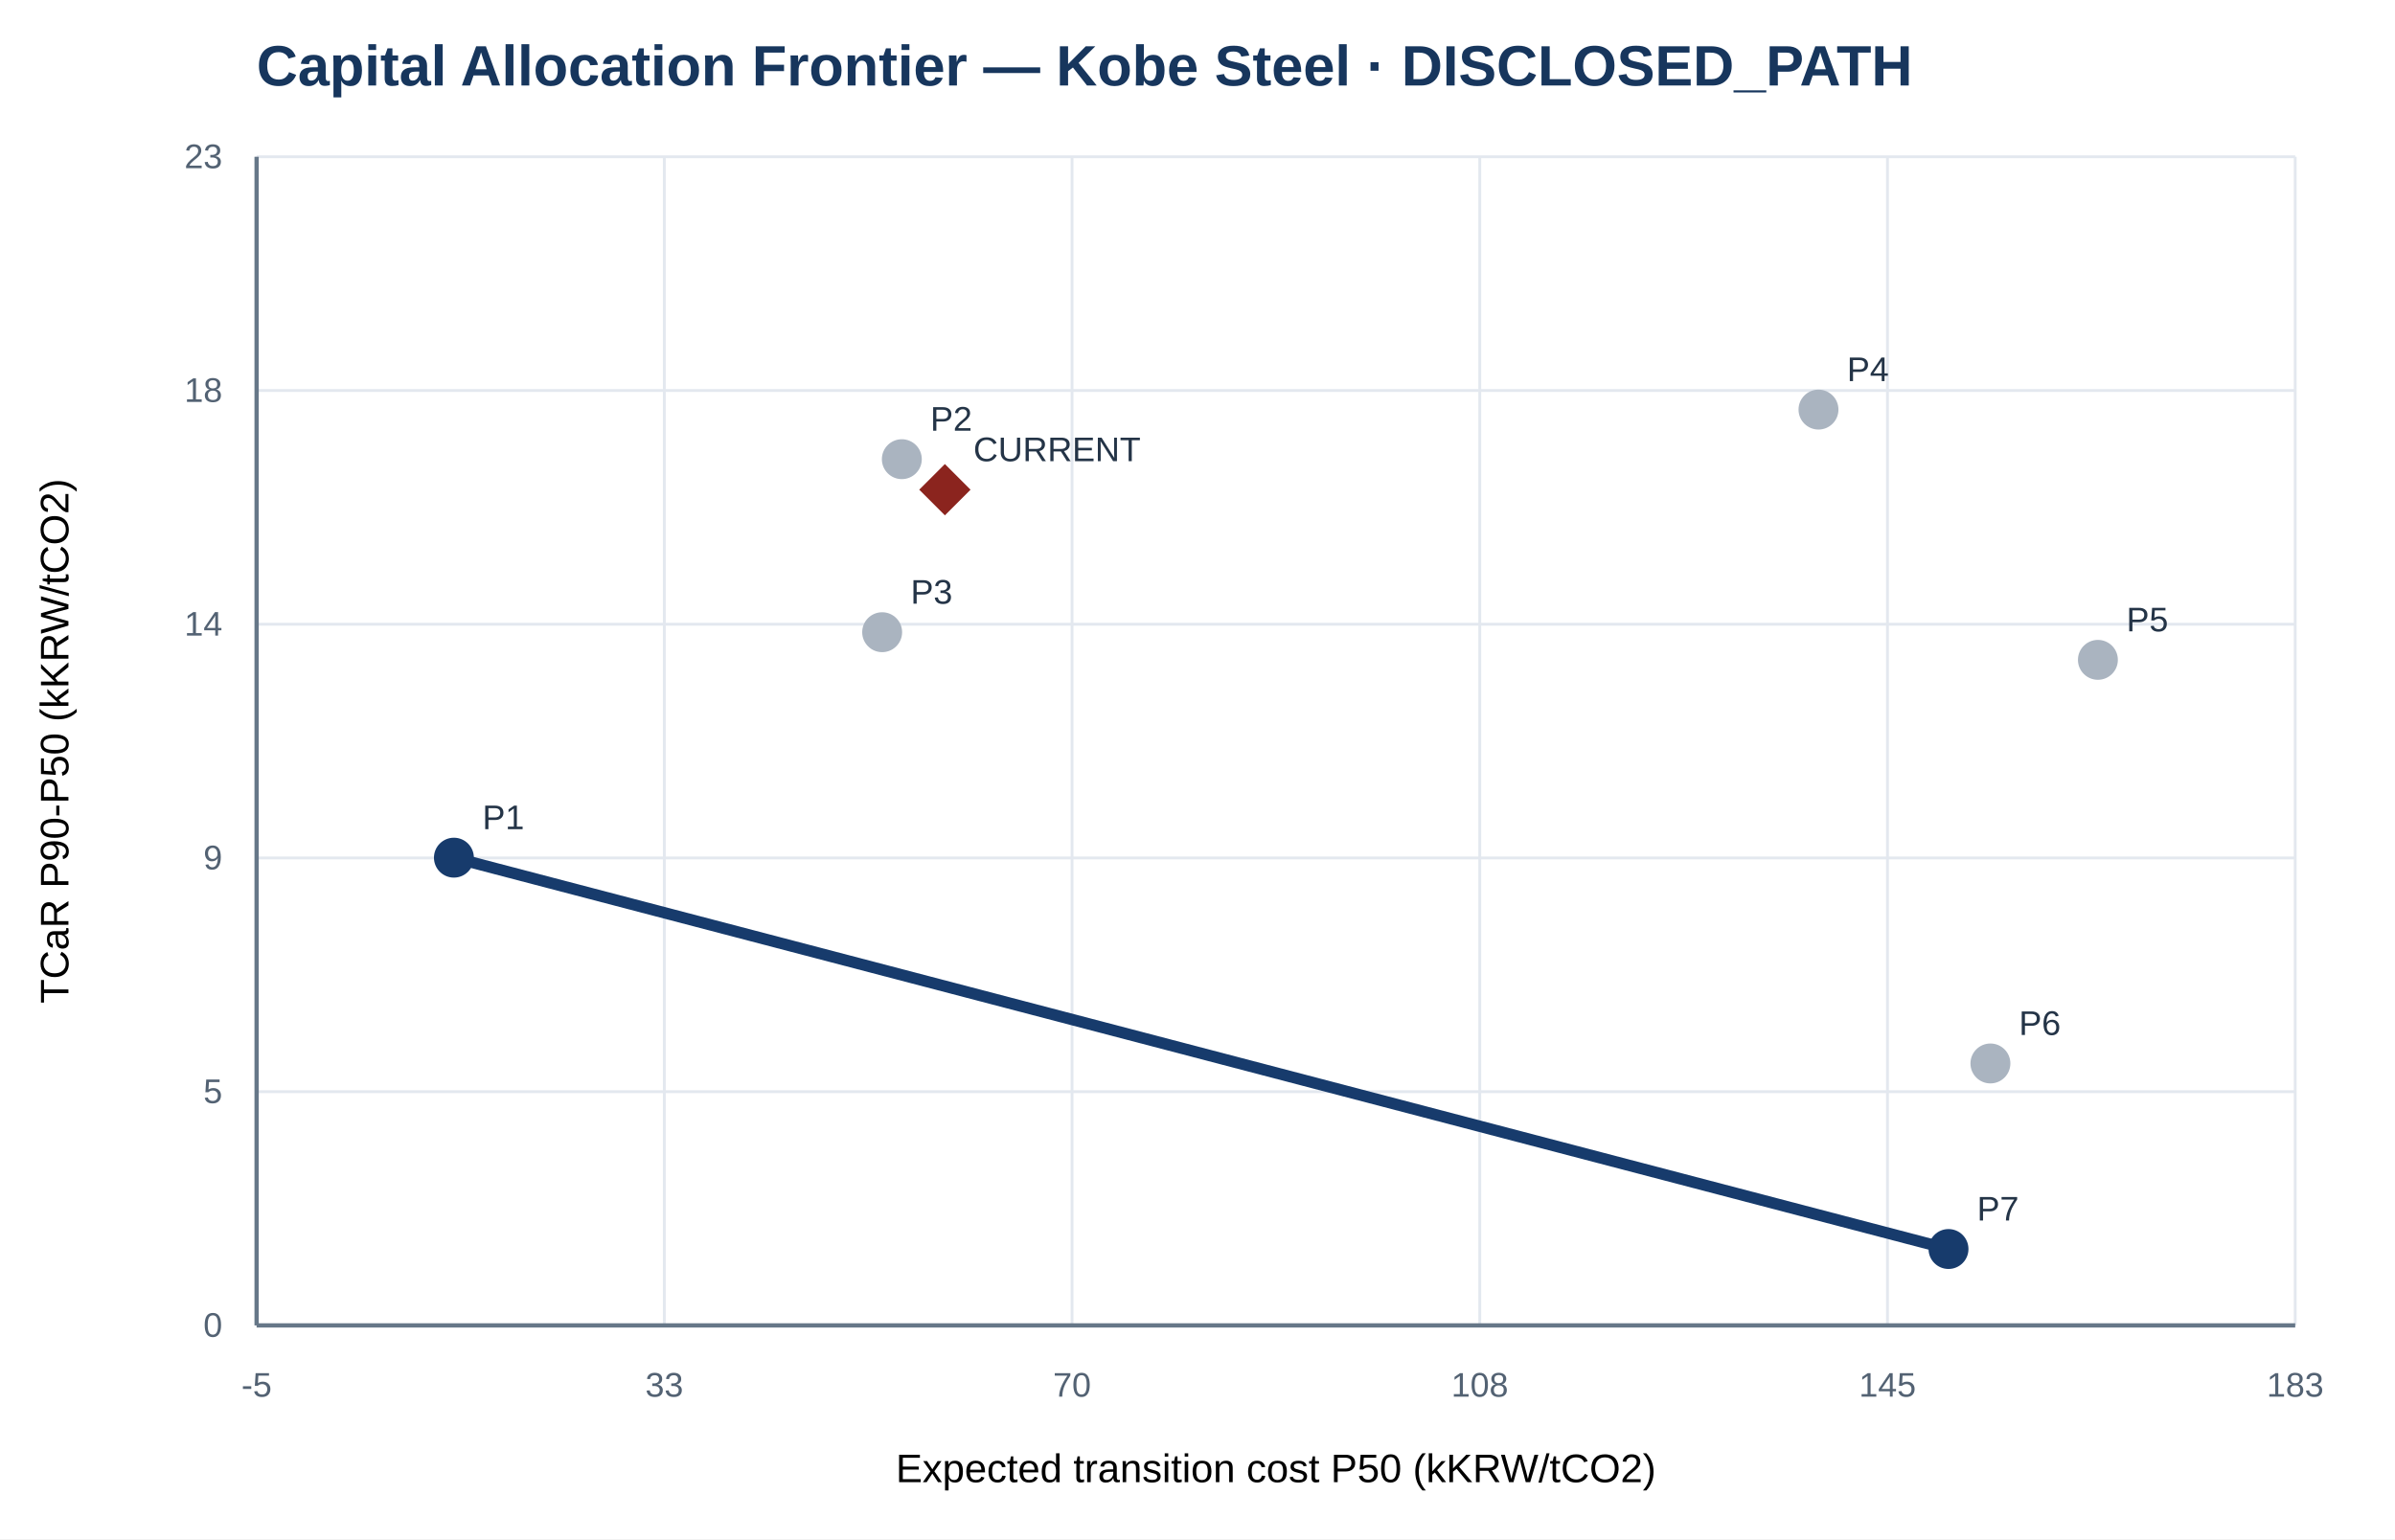
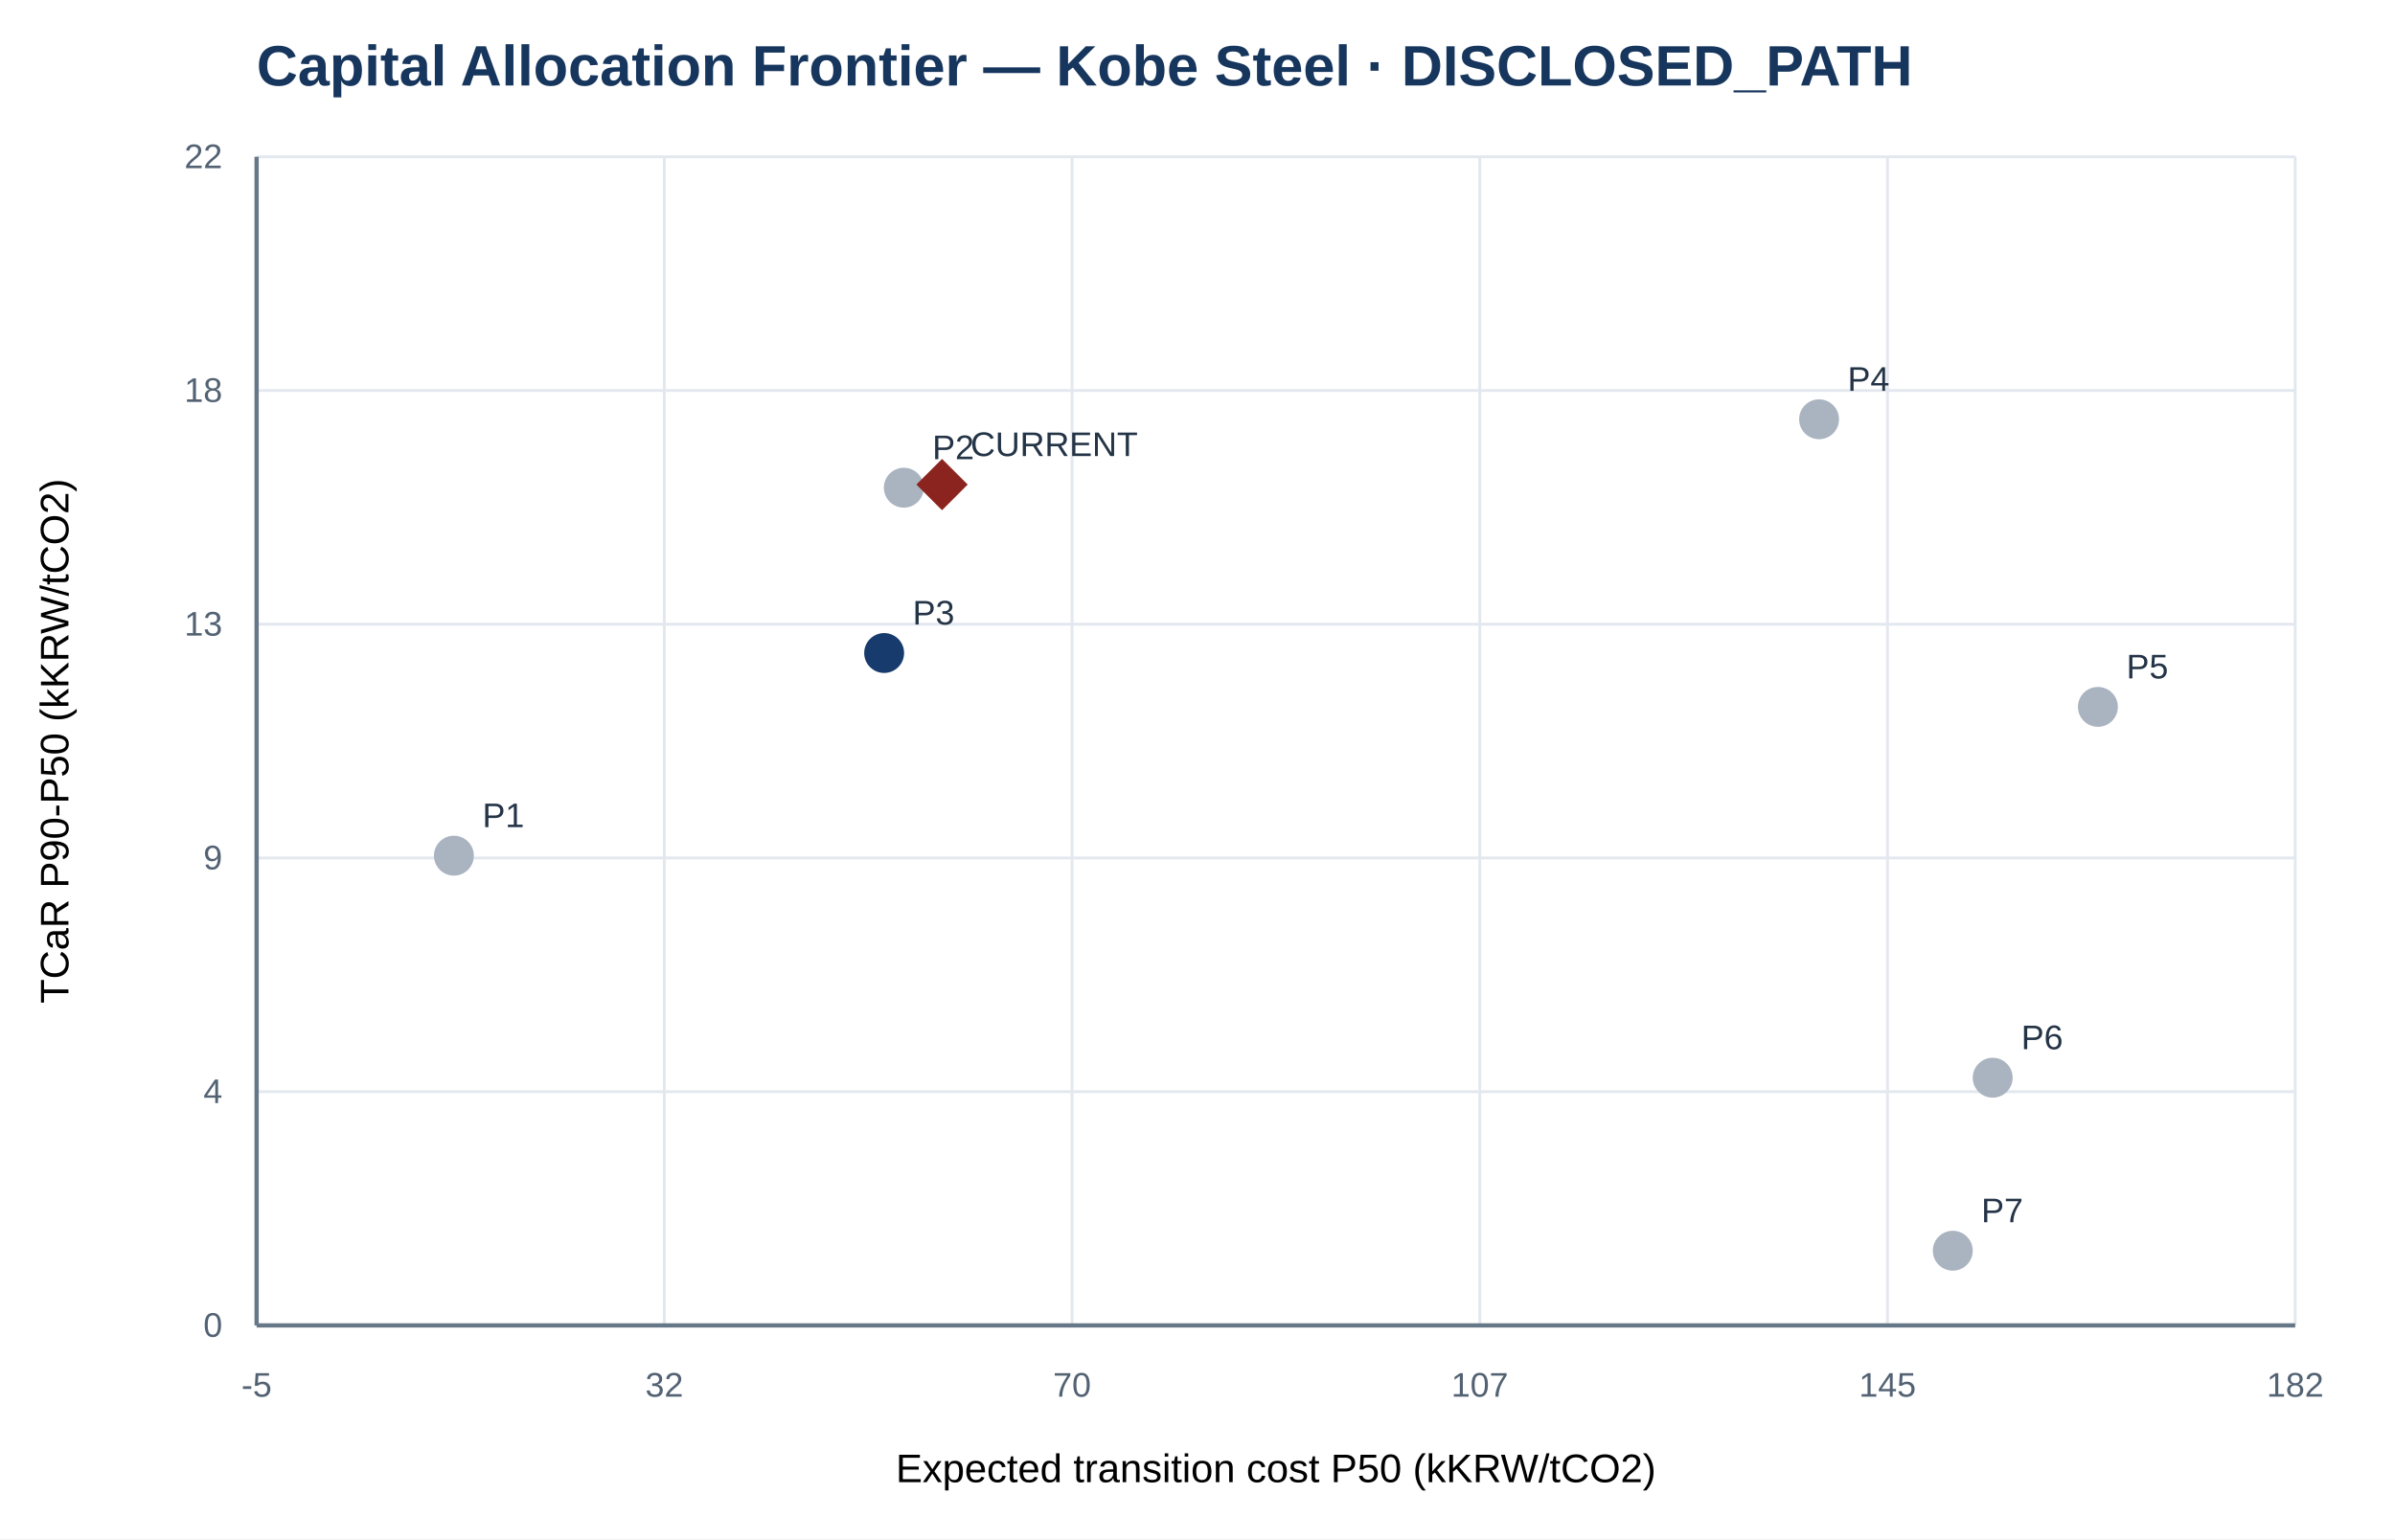
<svg xmlns="http://www.w3.org/2000/svg" width="840" height="540" viewBox="0 0 840 540">
  <rect x="0" y="0" width="840" height="540" fill="#ffffff" />
  <text x="90" y="30" font-family="Arial" font-size="20" font-weight="700" fill="#17365d">Capital Allocation Frontier — Kobe Steel · DISCLOSED_PATH</text>
  <line x1="90.0" y1="55" x2="90.0" y2="465" stroke="#e3e8ef" />
  <text x="90.0" y="490" text-anchor="middle" font-family="Arial" font-size="12" fill="#536273">-5</text>
  <line x1="90" y1="465.0" x2="805" y2="465.0" stroke="#e3e8ef" />
  <text x="78" y="469.0" text-anchor="end" font-family="Arial" font-size="12" fill="#536273">0</text>
  <line x1="233.0" y1="55" x2="233.0" y2="465" stroke="#e3e8ef" />
-   <text x="233.0" y="490" text-anchor="middle" font-family="Arial" font-size="12" fill="#536273">33</text>
+   <text x="233.0" y="490" text-anchor="middle" font-family="Arial" font-size="12" fill="#536273">32</text>
  <line x1="90" y1="383.0" x2="805" y2="383.0" stroke="#e3e8ef" />
-   <text x="78" y="387.0" text-anchor="end" font-family="Arial" font-size="12" fill="#536273">5</text>
+   <text x="78" y="387.0" text-anchor="end" font-family="Arial" font-size="12" fill="#536273">4</text>
  <line x1="376.0" y1="55" x2="376.0" y2="465" stroke="#e3e8ef" />
  <text x="376.0" y="490" text-anchor="middle" font-family="Arial" font-size="12" fill="#536273">70</text>
  <line x1="90" y1="301.0" x2="805" y2="301.0" stroke="#e3e8ef" />
  <text x="78" y="305.0" text-anchor="end" font-family="Arial" font-size="12" fill="#536273">9</text>
  <line x1="519.0" y1="55" x2="519.0" y2="465" stroke="#e3e8ef" />
-   <text x="519.0" y="490" text-anchor="middle" font-family="Arial" font-size="12" fill="#536273">108</text>
+   <text x="519.0" y="490" text-anchor="middle" font-family="Arial" font-size="12" fill="#536273">107</text>
  <line x1="90" y1="219.0" x2="805" y2="219.0" stroke="#e3e8ef" />
-   <text x="78" y="223.0" text-anchor="end" font-family="Arial" font-size="12" fill="#536273">14</text>
+   <text x="78" y="223.0" text-anchor="end" font-family="Arial" font-size="12" fill="#536273">13</text>
  <line x1="662.0" y1="55" x2="662.0" y2="465" stroke="#e3e8ef" />
  <text x="662.0" y="490" text-anchor="middle" font-family="Arial" font-size="12" fill="#536273">145</text>
  <line x1="90" y1="137.0" x2="805" y2="137.0" stroke="#e3e8ef" />
  <text x="78" y="141.0" text-anchor="end" font-family="Arial" font-size="12" fill="#536273">18</text>
  <line x1="805.0" y1="55" x2="805.0" y2="465" stroke="#e3e8ef" />
-   <text x="805.0" y="490" text-anchor="middle" font-family="Arial" font-size="12" fill="#536273">183</text>
+   <text x="805.0" y="490" text-anchor="middle" font-family="Arial" font-size="12" fill="#536273">182</text>
  <line x1="90" y1="55.0" x2="805" y2="55.0" stroke="#e3e8ef" />
-   <text x="78" y="59.0" text-anchor="end" font-family="Arial" font-size="12" fill="#536273">23</text>
-   <polyline points="159.2,300.9 683.4,438.2" fill="none" stroke="#173b6c" stroke-width="4" />
-   <circle cx="159.2" cy="300.9" r="7" fill="#173b6c" />
-   <text x="169.2" y="290.9" font-family="Arial" font-size="12" fill="#243447">P1</text>
-   <circle cx="316.3" cy="161.1" r="7" fill="#aab4c0" />
-   <text x="326.3" y="151.1" font-family="Arial" font-size="12" fill="#243447">P2</text>
-   <circle cx="309.4" cy="221.8" r="7" fill="#aab4c0" />
-   <text x="319.4" y="211.8" font-family="Arial" font-size="12" fill="#243447">P3</text>
-   <circle cx="637.8" cy="143.7" r="7" fill="#aab4c0" />
-   <text x="647.8" y="133.7" font-family="Arial" font-size="12" fill="#243447">P4</text>
-   <circle cx="735.8" cy="231.5" r="7" fill="#aab4c0" />
-   <text x="745.8" y="221.5" font-family="Arial" font-size="12" fill="#243447">P5</text>
-   <circle cx="698.1" cy="373.1" r="7" fill="#aab4c0" />
-   <text x="708.1" y="363.1" font-family="Arial" font-size="12" fill="#243447">P6</text>
-   <circle cx="683.4" cy="438.2" r="7" fill="#173b6c" />
-   <text x="693.4" y="428.2" font-family="Arial" font-size="12" fill="#243447">P7</text>
-   <polygon points="331.4,162.8 340.4,171.8 331.4,180.8 322.4,171.8" fill="#8b241e" />
-   <text x="341.4" y="161.8" font-family="Arial" font-size="12" fill="#243447">CURRENT</text>
+   <text x="78" y="59.0" text-anchor="end" font-family="Arial" font-size="12" fill="#536273">22</text>
+   <polyline points="310.1,229.1" fill="none" stroke="#173b6c" stroke-width="4" />
+   <circle cx="159.2" cy="300.2" r="7" fill="#aab4c0" />
+   <text x="169.2" y="290.2" font-family="Arial" font-size="12" fill="#243447">P1</text>
+   <circle cx="317.0" cy="171.1" r="7" fill="#aab4c0" />
+   <text x="327.0" y="161.1" font-family="Arial" font-size="12" fill="#243447">P2</text>
+   <circle cx="310.1" cy="229.1" r="7" fill="#173b6c" />
+   <text x="320.1" y="219.1" font-family="Arial" font-size="12" fill="#243447">P3</text>
+   <circle cx="638.0" cy="147.1" r="7" fill="#aab4c0" />
+   <text x="648.0" y="137.1" font-family="Arial" font-size="12" fill="#243447">P4</text>
+   <circle cx="735.8" cy="248.0" r="7" fill="#aab4c0" />
+   <text x="745.8" y="238.0" font-family="Arial" font-size="12" fill="#243447">P5</text>
+   <circle cx="698.9" cy="378.1" r="7" fill="#aab4c0" />
+   <text x="708.9" y="368.1" font-family="Arial" font-size="12" fill="#243447">P6</text>
+   <circle cx="684.9" cy="438.8" r="7" fill="#aab4c0" />
+   <text x="694.9" y="428.8" font-family="Arial" font-size="12" fill="#243447">P7</text>
+   <polygon points="330.4,161.0 339.4,170.0 330.4,179.0 321.4,170.0" fill="#8b241e" />
+   <text x="340.4" y="160.0" font-family="Arial" font-size="12" fill="#243447">CURRENT</text>
  <line x1="90" y1="465" x2="805" y2="465" stroke="#667788" stroke-width="1.5" />
  <line x1="90" y1="55" x2="90" y2="465" stroke="#667788" stroke-width="1.5" />
  <text x="447.5" y="520" text-anchor="middle" font-family="Arial" font-size="14">Expected transition cost P50 (kKRW/tCO2)</text>
  <text x="24" y="260.0" transform="rotate(-90 24 260.0)" text-anchor="middle" font-family="Arial" font-size="14">TCaR P90-P50 (kKRW/tCO2)</text>
</svg>
